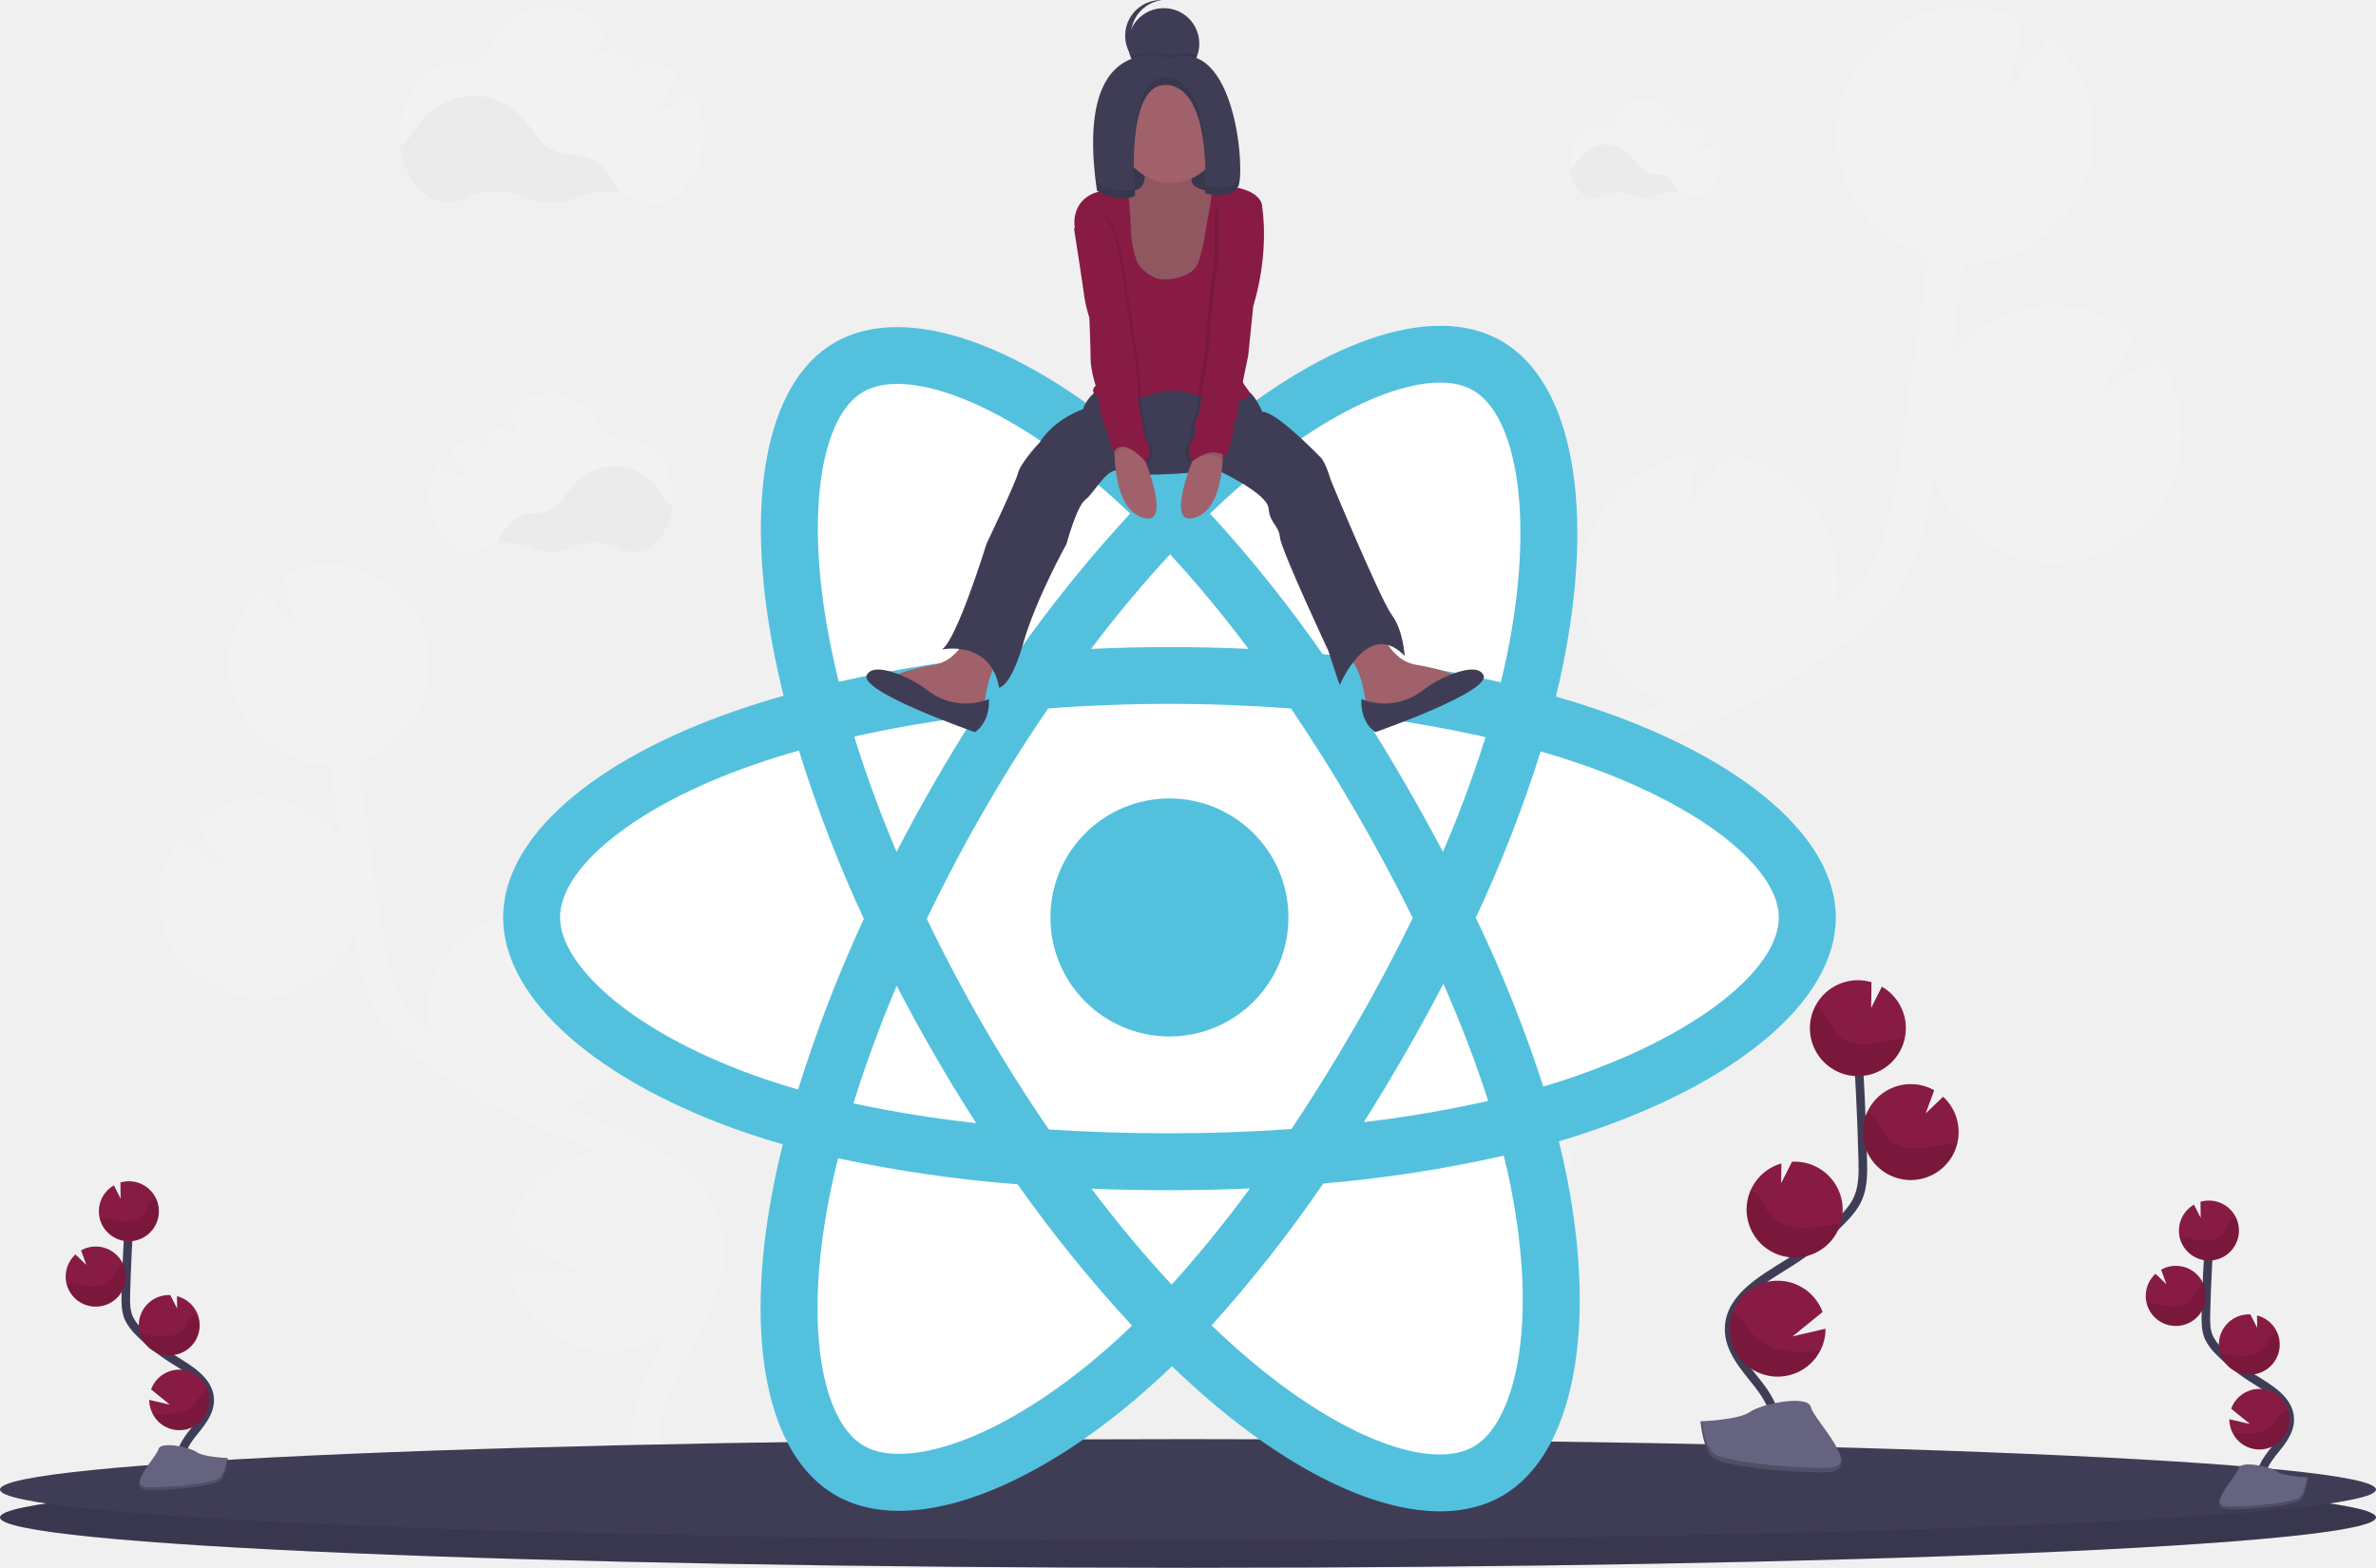
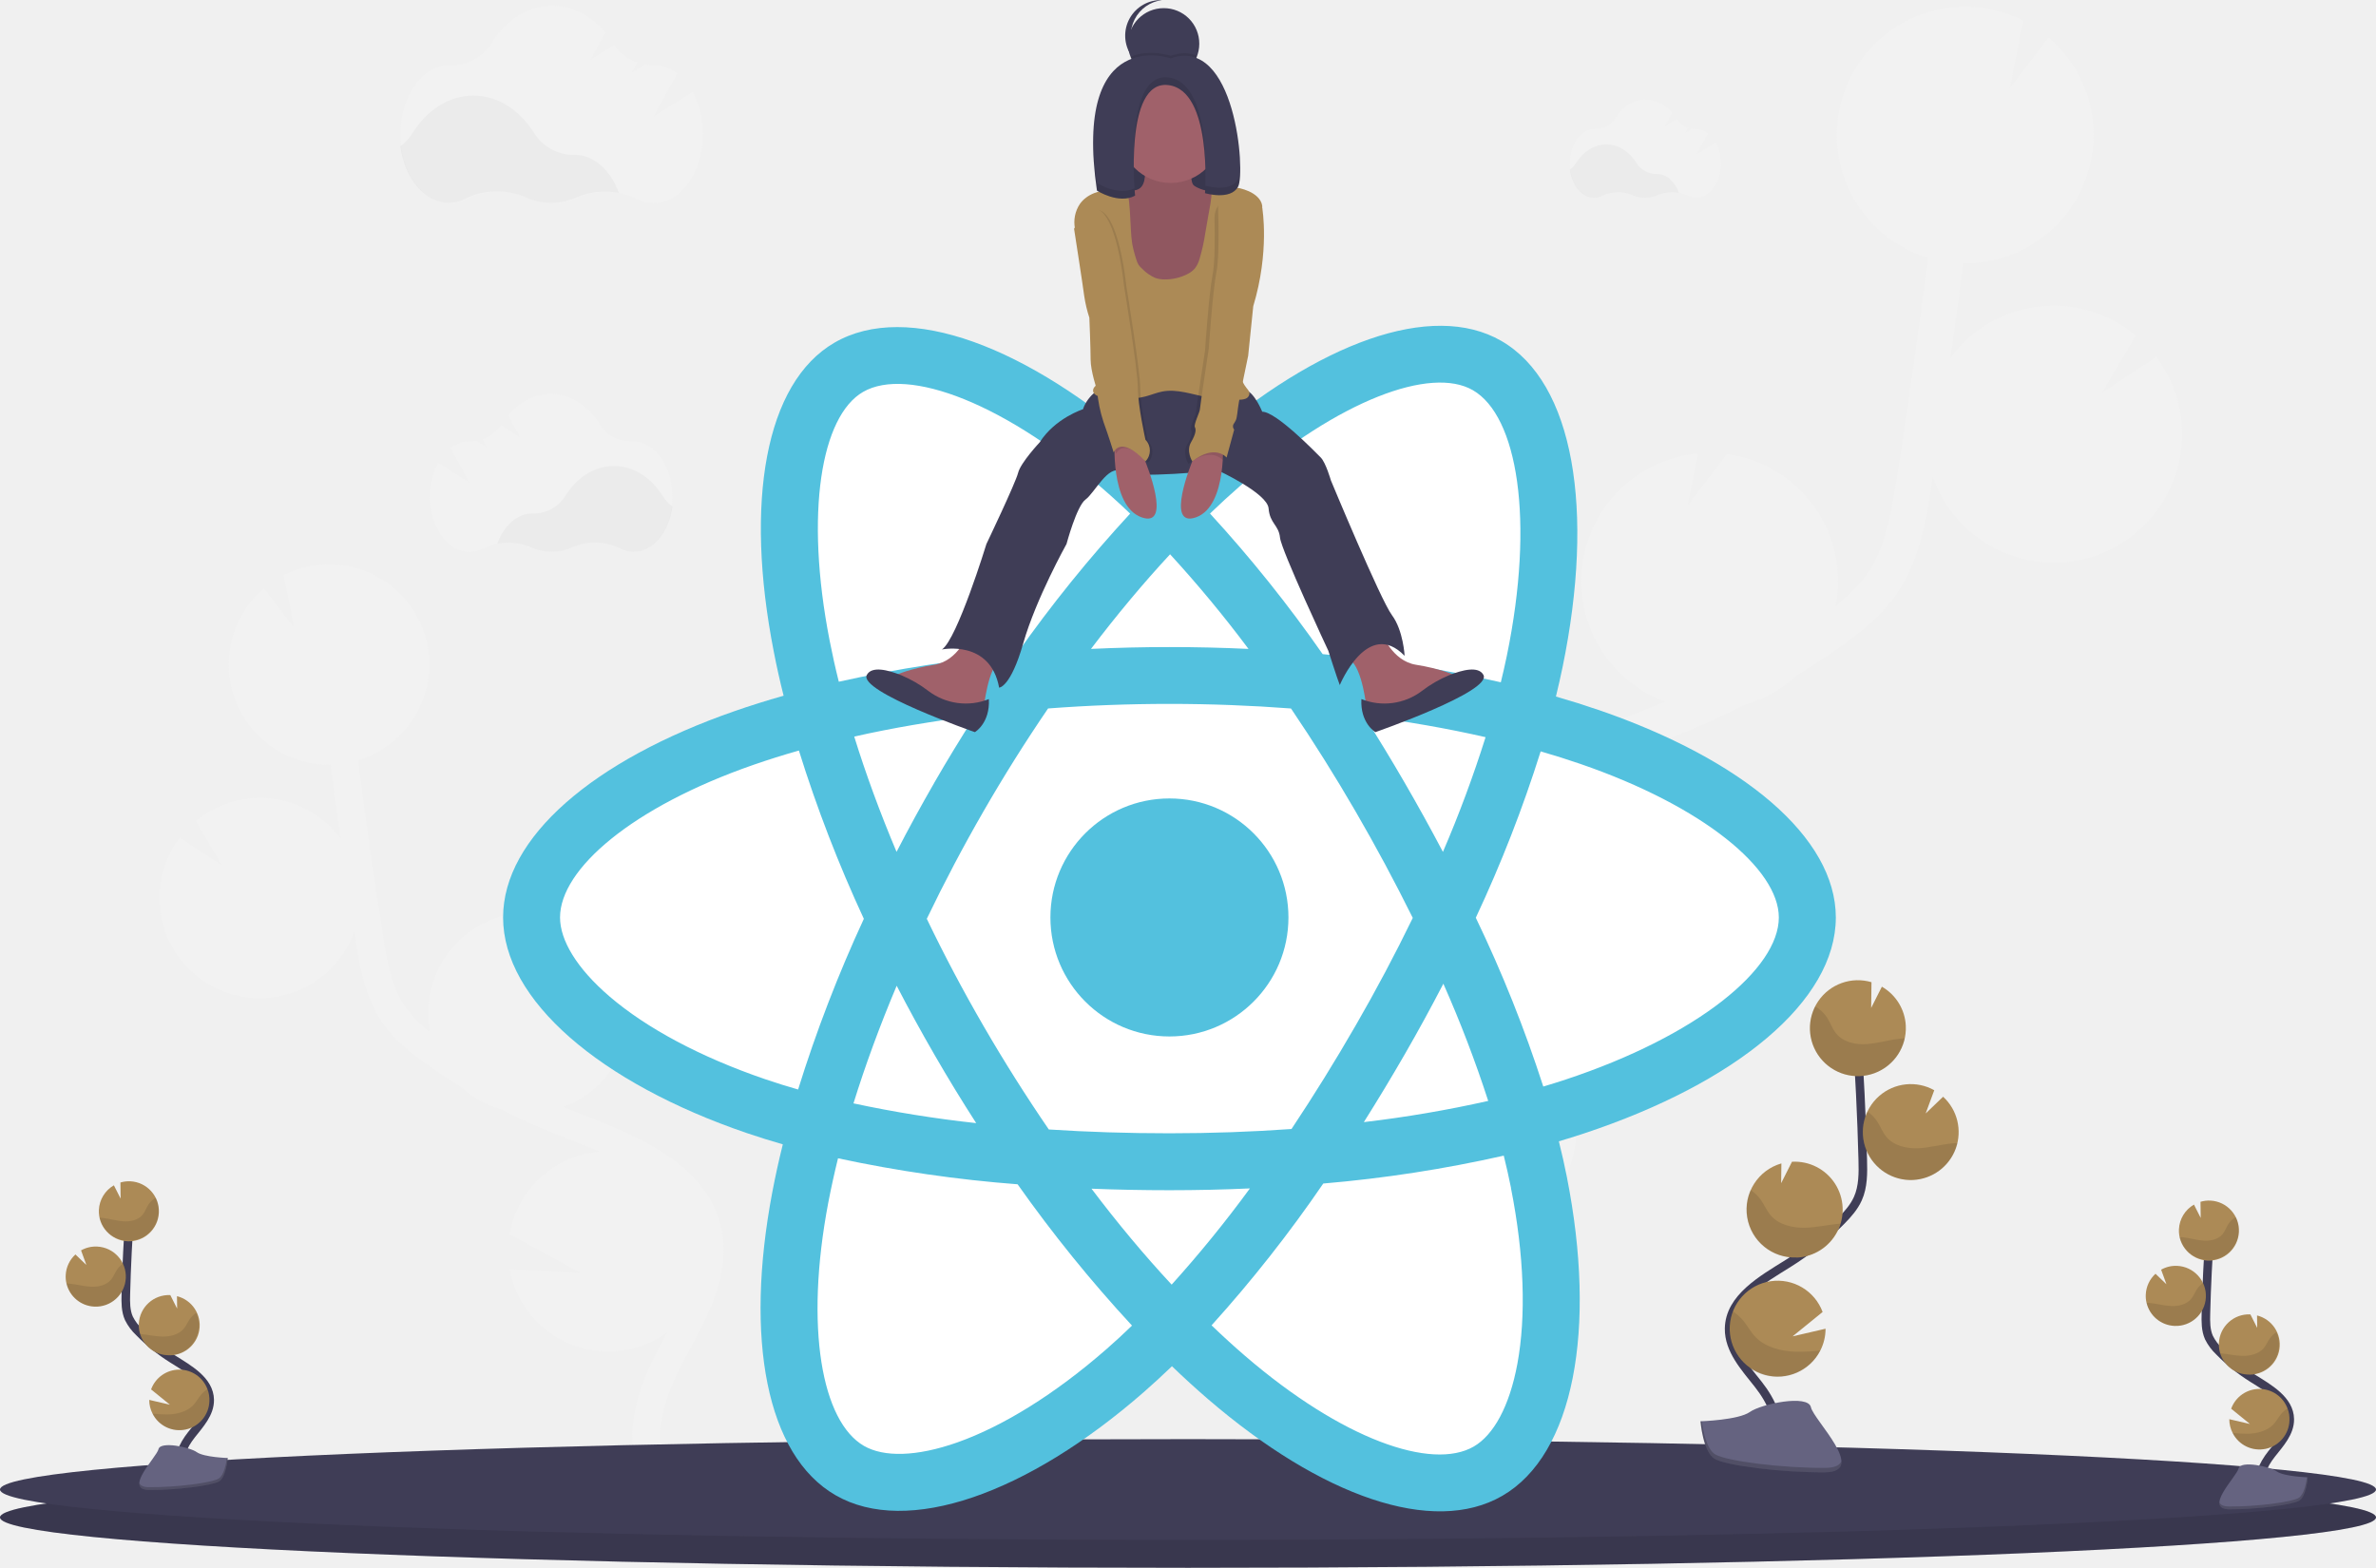
<svg xmlns="http://www.w3.org/2000/svg" id="a75d69e6-d07c-4db3-9c83-72b2470e5561" data-name="Layer 1" width="1108" height="731.18" viewBox="0 0 1108 731.18">
  <path d="M813.68,415.2l6.89-2.7c.66-.26,1.31-.54,2-.81a59.85,59.85,0,0,1,15.28-115.77l-4.8,24.2,18.22-23.92.16,0a59.87,59.87,0,0,1,51.16,67.45c-.15,1.13-.39,2.23-.6,3.34,5.61-4.43,10.87-9.32,14.81-15,8-11.54,10.71-25.76,13.47-43.17,5.47-34.48,10.4-69.34,14.84-104.18a59.83,59.83,0,0,1-42-65.36c.25-1.82.6-3.59,1-5.34.1-.44.2-.88.31-1.31.43-1.69.91-3.35,1.47-5,.09-.27.21-.52.3-.78.5-1.37,1-2.72,1.65-4,.22-.5.44-1,.67-1.47.69-1.43,1.42-2.83,2.22-4.19.27-.45.56-.88.83-1.33.62-1,1.27-2,1.94-2.93.36-.5.71-1,1.08-1.49l.27-.39,0,0a59.81,59.81,0,0,1,74.64-17l-6.24,31.49,18-23.64a59.5,59.5,0,0,1,16.32,68.62h.07c-.17.4-.38.78-.55,1.18-.33.74-.67,1.47-1,2.2-.46.93-1,1.84-1.45,2.74-.38.68-.75,1.36-1.16,2-.59,1-1.23,1.9-1.87,2.83-.38.54-.73,1.1-1.12,1.63-1,1.39-2.12,2.72-3.26,4-.4.45-.83.86-1.25,1.3-.81.86-1.62,1.71-2.48,2.52-.53.5-1.09,1-1.64,1.46-.79.7-1.6,1.38-2.43,2-.59.47-1.19.92-1.79,1.36-.87.63-1.75,1.22-2.64,1.81-.6.39-1.2.78-1.81,1.15-1,.61-2.05,1.17-3.1,1.72-.53.27-1,.57-1.59.83-1.58.77-3.2,1.48-4.85,2.11-.31.12-.64.21-.95.32-1.38.5-2.77,1-4.18,1.35-.61.17-1.23.31-1.85.46-1.15.28-2.31.54-3.48.76q-1,.18-2.07.33c-1.15.17-2.31.3-3.48.4-.69.06-1.37.12-2.07.16-1.26.06-2.53.07-3.8.06a2.08,2.08,0,0,0-.25,0q-2.82,22-5.92,44A59.82,59.82,0,0,1,1042,240.88l-15.68,26.58,25.21-16.59a59.68,59.68,0,0,1,11.5,44.16,58.76,58.76,0,0,1-4.5,15.94,59.83,59.83,0,0,1-111.19-4c-.23,1.48-.45,3-.68,4.46-2.44,15.35-5.47,34.46-16.23,50-7.29,10.56-17.33,18.36-27.09,25.22q-9.52,6.7-19.48,12.77a59.85,59.85,0,0,1-24.53,13.74q-16,8.19-32.69,14.81l-6.95,2.72c-6.25,2.44-12.65,4.94-19,7.6,1,.09,2,.17,3,.3a59.9,59.9,0,0,1,50.86,49.05l-42.31,23.11,42.18-1.89A59.16,59.16,0,0,1,843,534.54a59.87,59.87,0,0,1-82.7,11.74l2.1,3.91c1.4,2.58,2.78,5.15,4.12,7.7,18.33,34.74,19.66,64.74,3.75,84.49l-13-10.45c15.49-19.22,3.2-49.77-5.5-66.27-1.32-2.5-2.68-5-4-7.56C736,536.27,722.65,511.53,728,485.2,736,445.5,779.05,428.7,813.68,415.2Z" transform="translate(-46 -84.41)" fill="#f2f2f2" />
  <path d="M315.6,603.42l-5.38-2.11c-.52-.2-1-.43-1.54-.63a46.75,46.75,0,0,0-11.94-90.42l3.75,18.9-14.22-18.68h-.13a46.76,46.76,0,0,0-40,52.68c.12.89.31,1.74.47,2.61a55.84,55.84,0,0,1-11.56-11.73c-6.23-9-8.37-20.12-10.53-33.71C220.29,493.4,216.45,466.18,213,439a46.72,46.72,0,0,0,32.77-51.05c-.2-1.42-.47-2.8-.79-4.17l-.24-1c-.34-1.32-.71-2.62-1.15-3.88-.07-.21-.16-.41-.24-.61-.39-1.07-.82-2.12-1.28-3.15-.18-.38-.35-.77-.53-1.15-.54-1.11-1.11-2.2-1.73-3.26-.21-.36-.44-.7-.65-1-.49-.78-1-1.55-1.52-2.29-.28-.39-.55-.79-.84-1.17l-.21-.3h0a46.76,46.76,0,0,0-58.29-13.32l4.88,24.6-14.07-18.46a46.48,46.48,0,0,0-12.75,53.59h-.05c.13.31.29.61.43.92.26.58.52,1.15.8,1.72q.54,1.08,1.14,2.13c.29.54.58,1.07.9,1.59.46.75,1,1.48,1.46,2.21.3.42.57.86.88,1.27.8,1.08,1.65,2.12,2.54,3.13.31.35.65.67,1,1,.63.67,1.27,1.33,1.94,2,.41.4.85.77,1.28,1.14q.93.83,1.89,1.59c.46.36.93.71,1.4,1.06.68.49,1.37,1,2.06,1.41.47.31.94.61,1.42.9.79.48,1.6.91,2.42,1.34.42.22.82.45,1.24.66,1.24.6,2.5,1.15,3.79,1.64.24.1.5.16.74.25,1.07.39,2.16.75,3.27,1.06.47.13,1,.24,1.44.35.9.22,1.8.43,2.72.6l1.61.26c.9.13,1.81.23,2.72.31.54.05,1.07.09,1.62.12,1,.05,2,.06,3,.05h.19q2.2,17.22,4.62,34.41a46.71,46.71,0,0,0-67.48-8.14L149.49,488l-19.68-12.95a46.57,46.57,0,0,0-9,34.49A45.8,45.8,0,0,0,124.34,522a46.73,46.73,0,0,0,86.84-3.12c.18,1.15.35,2.32.53,3.48,1.9,12,4.27,26.92,12.67,39.08,5.7,8.24,13.54,14.33,21.16,19.69q7.44,5.24,15.21,10a46.88,46.88,0,0,0,19.16,10.74c8.32,4.26,16.84,8.14,25.54,11.56l5.42,2.13c4.88,1.9,9.88,3.85,14.81,5.93-.78.07-1.57.13-2.36.24A46.77,46.77,0,0,0,283.6,660l33,18-32.94-1.47a46.78,46.78,0,0,0,73.57,29.2c-.55,1-1.09,2-1.64,3.05-1.09,2-2.17,4-3.22,6-14.31,27.13-15.35,50.57-2.92,66l10.13-8.16c-12.1-15-2.5-38.87,4.3-51.76,1-1.95,2.09-3.92,3.16-5.9,9.19-17,19.61-36.37,15.46-56.94C376.29,627.08,342.64,614,315.6,603.42Z" transform="translate(-46 -84.41)" fill="#f2f2f2" />
  <ellipse cx="554" cy="707.68" rx="554" ry="23.5" fill="#3f3d56" />
  <ellipse cx="554" cy="707.68" rx="554" ry="23.5" opacity="0.1" />
  <ellipse cx="554" cy="694.68" rx="554" ry="23.5" fill="#3f3d56" />
  <path d="M131,770.73c-3-5.51.4-12.26,4.28-17.18s8.61-10,8.51-16.29c-.14-9-9.7-14.31-17.33-19.08a84.78,84.78,0,0,1-15.56-12.51,23,23,0,0,1-4.78-6.4c-1.58-3.52-1.53-7.52-1.43-11.38q.5-19.26,1.9-38.48" transform="translate(-46 -84.41)" fill="none" stroke="#3f3d56" stroke-miterlimit="10" stroke-width="4" />
-   <path d="M92.11,648.7a14,14,0,0,1,7-11.49l3.14,6.21-.09-7.52a13.86,13.86,0,0,1,4.62-.56A14,14,0,1,1,92.11,648.7Z" transform="translate(-46 -84.41)" fill="#871b43" />
-   <path d="M117.14,743.7a14,14,0,0,0,26.5-5.76,13.82,13.82,0,0,0-.91-5.69,14,14,0,0,0-26.27.15l8.77,7.13-9.64-2.24A13.89,13.89,0,0,0,117.14,743.7Z" transform="translate(-46 -84.41)" fill="#871b43" />
-   <path d="M124.07,716.45a14,14,0,0,0,4.46-27.54l.07,5.79-3.18-6.29h0a14,14,0,0,0-1.31,28.05Z" transform="translate(-46 -84.41)" fill="#871b43" />
-   <path d="M90,693.78a14,14,0,0,0,1.32-28,13.88,13.88,0,0,0-7.52,1.78l2.48,6.8-5.11-4.9a14,14,0,0,0-4.53,9.69A13.33,13.33,0,0,0,77,683,14,14,0,0,0,90,693.78Z" transform="translate(-46 -84.41)" fill="#871b43" />
+   <path d="M92.11,648.7a14,14,0,0,1,7-11.49l3.14,6.21-.09-7.52a13.86,13.86,0,0,1,4.62-.56A14,14,0,1,1,92.11,648.7Z" transform="translate(-46 -84.41)" fill="#ac8a56" />
+   <path d="M117.14,743.7a14,14,0,0,0,26.5-5.76,13.82,13.82,0,0,0-.91-5.69,14,14,0,0,0-26.27.15l8.77,7.13-9.64-2.24A13.89,13.89,0,0,0,117.14,743.7Z" transform="translate(-46 -84.41)" fill="#ac8a56" />
+   <path d="M124.07,716.45a14,14,0,0,0,4.46-27.54l.07,5.79-3.18-6.29h0a14,14,0,0,0-1.31,28.05Z" transform="translate(-46 -84.41)" fill="#ac8a56" />
+   <path d="M90,693.78a14,14,0,0,0,1.32-28,13.88,13.88,0,0,0-7.52,1.78l2.48,6.8-5.11-4.9a14,14,0,0,0-4.53,9.69A13.33,13.33,0,0,0,77,683,14,14,0,0,0,90,693.78Z" transform="translate(-46 -84.41)" fill="#ac8a56" />
  <path d="M94,652.44c3.24.36,6.39,1.37,9.64,1.57s6.82-.58,8.88-3.1c1.11-1.37,1.66-3.09,2.59-4.57a10.08,10.08,0,0,1,3.54-3.33,14,14,0,1,1-26.24,9.32C92.94,652.35,93.47,652.39,94,652.44Z" transform="translate(-46 -84.41)" opacity="0.1" />
  <path d="M90,693.78a14,14,0,0,0,13.35-20,10.4,10.4,0,0,0-2.82,2.83c-1,1.51-1.61,3.25-2.78,4.64-2.19,2.57-5.92,3.41-9.31,3.25s-6.66-1.11-10-1.42c-.47,0-.94-.08-1.41-.09A14,14,0,0,0,90,693.78Z" transform="translate(-46 -84.41)" opacity="0.1" />
  <path d="M124.07,716.45a14,14,0,0,0,13.47-19.76,11.36,11.36,0,0,0-3,2.85c-1.09,1.54-1.77,3.31-3,4.73-2.36,2.64-6.34,3.57-9.93,3.48s-6.82-.93-10.28-1.19A14,14,0,0,0,124.07,716.45Z" transform="translate(-46 -84.41)" opacity="0.1" />
  <path d="M117.14,743.7a14,14,0,0,0,26.5-5.76,13.82,13.82,0,0,0-.91-5.69,14,14,0,0,0-3.08,2.74c-1.34,1.63-2.21,3.47-3.76,5-2.87,2.82-7.5,4-11.62,4.09A62.35,62.35,0,0,1,117.14,743.7Z" transform="translate(-46 -84.41)" opacity="0.1" />
  <path d="M152.19,764.39s-11.08-.34-14.41-2.72-17-5.22-17.87-1.4-16.65,19-4.14,19.06,29.06-2,32.39-4S152.19,764.39,152.19,764.39Z" transform="translate(-46 -84.41)" fill="#656380" />
  <path d="M115.54,778c12.51.1,29.06-2,32.4-4,2.53-1.54,3.54-7.09,3.88-9.65l.37,0s-.7,8.93-4,11-19.89,4.08-32.39,4c-3.61,0-4.86-1.31-4.79-3.22C111.48,777.26,112.86,778,115.54,778Z" transform="translate(-46 -84.41)" opacity="0.2" />
  <path d="M1101,779.73c-3-5.51.4-12.26,4.28-17.18s8.61-10,8.51-16.29c-.14-9-9.7-14.31-17.33-19.08a84.78,84.78,0,0,1-15.56-12.51,23,23,0,0,1-4.78-6.4c-1.58-3.52-1.53-7.52-1.43-11.38q.49-19.26,1.9-38.48" transform="translate(-46 -84.41)" fill="none" stroke="#3f3d56" stroke-miterlimit="10" stroke-width="4" />
-   <path d="M1062.11,657.7a14,14,0,0,1,7-11.49l3.14,6.21-.09-7.52a13.86,13.86,0,0,1,4.62-.56,14,14,0,1,1-14.68,13.36Z" transform="translate(-46 -84.41)" fill="#871b43" />
-   <path d="M1087.14,752.7a14,14,0,0,0,26.5-5.76,13.82,13.82,0,0,0-.91-5.69,14,14,0,0,0-26.27.15l8.77,7.13-9.64-2.24A13.89,13.89,0,0,0,1087.14,752.7Z" transform="translate(-46 -84.41)" fill="#871b43" />
-   <path d="M1094.07,725.45a14,14,0,0,0,4.46-27.54l.07,5.79-3.18-6.29h0a14,14,0,0,0-1.31,28.05Z" transform="translate(-46 -84.41)" fill="#871b43" />
-   <path d="M1060,702.78a14,14,0,0,0,1.32-28,13.88,13.88,0,0,0-7.52,1.78l2.48,6.8-5.11-4.9a14,14,0,0,0-4.53,9.69A13.33,13.33,0,0,0,1047,692,14,14,0,0,0,1060,702.78Z" transform="translate(-46 -84.41)" fill="#871b43" />
+   <path d="M1062.11,657.7a14,14,0,0,1,7-11.49l3.14,6.21-.09-7.52a13.86,13.86,0,0,1,4.62-.56,14,14,0,1,1-14.68,13.36Z" transform="translate(-46 -84.41)" fill="#ac8a56" />
+   <path d="M1087.14,752.7a14,14,0,0,0,26.5-5.76,13.82,13.82,0,0,0-.91-5.69,14,14,0,0,0-26.27.15l8.77,7.13-9.64-2.24A13.89,13.89,0,0,0,1087.14,752.7Z" transform="translate(-46 -84.41)" fill="#ac8a56" />
+   <path d="M1094.07,725.45a14,14,0,0,0,4.46-27.54l.07,5.79-3.18-6.29h0a14,14,0,0,0-1.31,28.05Z" transform="translate(-46 -84.41)" fill="#ac8a56" />
+   <path d="M1060,702.78a14,14,0,0,0,1.32-28,13.88,13.88,0,0,0-7.52,1.78l2.48,6.8-5.11-4.9a14,14,0,0,0-4.53,9.69A13.33,13.33,0,0,0,1047,692,14,14,0,0,0,1060,702.78Z" transform="translate(-46 -84.41)" fill="#ac8a56" />
  <path d="M1064,661.44c3.24.36,6.39,1.37,9.64,1.57s6.82-.58,8.88-3.1c1.11-1.37,1.66-3.09,2.59-4.57a10.08,10.08,0,0,1,3.54-3.33,14,14,0,1,1-26.24,9.32C1062.94,661.35,1063.47,661.39,1064,661.44Z" transform="translate(-46 -84.41)" opacity="0.1" />
  <path d="M1060,702.78a14,14,0,0,0,13.35-20,10.4,10.4,0,0,0-2.82,2.83c-1,1.51-1.61,3.25-2.78,4.64-2.19,2.57-5.92,3.41-9.31,3.25s-6.66-1.11-10-1.42c-.47,0-.94-.08-1.41-.09A14,14,0,0,0,1060,702.78Z" transform="translate(-46 -84.41)" opacity="0.1" />
  <path d="M1094.07,725.45a14,14,0,0,0,13.47-19.76,11.36,11.36,0,0,0-3,2.85c-1.09,1.54-1.77,3.31-3,4.73-2.36,2.64-6.34,3.57-9.93,3.48s-6.82-.93-10.28-1.19A14,14,0,0,0,1094.07,725.45Z" transform="translate(-46 -84.41)" opacity="0.1" />
  <path d="M1087.14,752.7a14,14,0,0,0,26.5-5.76,13.82,13.82,0,0,0-.91-5.69,14,14,0,0,0-3.08,2.74c-1.34,1.63-2.21,3.47-3.76,5-2.87,2.82-7.5,4-11.62,4.09A62.35,62.35,0,0,1,1087.14,752.7Z" transform="translate(-46 -84.41)" opacity="0.1" />
  <path d="M1122.19,773.39s-11.08-.34-14.41-2.72-17-5.22-17.87-1.4-16.65,19-4.14,19.06,29.06-2,32.39-4S1122.19,773.39,1122.19,773.39Z" transform="translate(-46 -84.41)" fill="#656380" />
  <path d="M1085.54,787c12.51.1,29.06-2,32.4-4,2.53-1.54,3.54-7.09,3.88-9.65l.37,0s-.7,8.93-4,11-19.89,4.08-32.39,4c-3.61,0-4.86-1.31-4.79-3.22C1081.48,786.26,1082.86,787,1085.54,787Z" transform="translate(-46 -84.41)" opacity="0.2" />
  <path d="M791.57,415.56q-9.92-3.4-20-6.3,1.66-6.79,3.09-13.65c15.14-73.51,5.24-132.73-28.57-152.22-32.42-18.7-85.44.8-139,47.39q-7.92,6.92-15.47,14.2-5.07-4.85-10.3-9.51C525.21,245.64,469,224.65,435.18,244.2c-32.39,18.75-42,74.42-28.35,144.09q2,10.35,4.59,20.58c-7.95,2.26-15.64,4.67-23,7.24C322.63,439,280.61,475,280.61,512.29c0,38.51,45.11,77.14,113.64,100.56q8.34,2.83,16.8,5.26-2.74,11-4.88,22.18c-13,68.46-2.84,122.82,29.46,141.45C469,801,525,781.2,579.52,733.54c4.31-3.77,8.63-7.77,13-11.95q8.18,7.89,16.79,15.32c52.82,45.45,105,63.81,137.26,45.12,33.33-19.29,44.16-77.69,30.1-148.73q-1.6-8.14-3.73-16.61,5.91-1.74,11.56-3.61c71.24-23.6,117.6-61.76,117.6-100.79,0-37.43-43.38-73.62-110.5-96.73Z" transform="translate(-46 -84.41)" fill="#53c1de" />
  <path d="M776.12,587.88c-3.4,1.13-6.88,2.21-10.44,3.27a621.6,621.6,0,0,0-31.47-78.73,623.06,623.06,0,0,0,30.25-77.58c6.35,1.84,12.53,3.78,18.47,5.83,57.51,19.79,92.59,49.06,92.59,71.62,0,24-37.89,55.21-99.4,75.59ZM750.6,638.46c6.22,31.41,7.1,59.81,3,82-3.7,19.95-11.14,33.25-20.34,38.58-19.59,11.33-61.47-3.4-106.64-42.27q-7.77-6.69-15.63-14.25a624.23,624.23,0,0,0,52.09-66.14,620.2,620.2,0,0,0,84.17-13q1.9,7.68,3.37,15ZM492.48,757.1c-19.14,6.76-34.38,6.95-43.59,1.64-19.6-11.31-27.75-55-16.63-113.5q2-10.37,4.53-20.63a625.79,625.79,0,0,0,83.75,12.13,645.09,645.09,0,0,0,53.35,65.9q-5.79,5.61-11.84,10.91c-24.11,21.08-48.28,36-69.57,43.55ZM402.84,587.73c-30.31-10.36-55.33-23.82-72.49-38.5-15.41-13.2-23.19-26.31-23.19-36.94,0-22.63,33.74-51.5,90-71.11q10.6-3.69,21.39-6.73a637.08,637.08,0,0,0,30.29,78.48,646.29,646.29,0,0,0-30.66,79.6Q410.44,590.32,402.84,587.73Zm30.05-204.54c-11.68-59.69-3.93-104.72,15.59-116,20.79-12,66.76,5.12,115.22,48.15,3.1,2.75,6.21,5.63,9.32,8.6a635.89,635.89,0,0,0-52.93,65.52,648.42,648.42,0,0,0-82.93,12.89q-2.39-9.52-4.27-19.15ZM701,449.38q-9.11-15.74-18.89-31.08c19.83,2.51,38.82,5.83,56.66,9.91a565.54,565.54,0,0,1-19.89,53.51q-8.61-16.35-17.88-32.34ZM591.64,342.91a569.3,569.3,0,0,1,36.57,44.14q-36.71-1.73-73.45,0c12.07-15.92,24.44-30.72,36.88-44.13Zm-110,106.65q-9.15,15.87-17.55,32.14c-7.73-18.33-14.34-36.36-19.74-53.77,17.73-4,36.64-7.21,56.34-9.68Q490.77,433.69,481.62,449.56Zm19.61,158.65A564.64,564.64,0,0,1,444,599c5.49-17.71,12.25-36.13,20.15-54.86q8.43,16.29,17.61,32.16Q491.1,592.49,501.23,608.21Zm91.14,75.33C579.79,670,567.24,655,555,638.79q17.85.71,36.36.71,19,0,37.51-.84A563.94,563.94,0,0,1,592.37,683.54ZM719.08,543.19A562.82,562.82,0,0,1,740,597.85a561.35,561.35,0,0,1-58,9.89q9.85-15.63,19.08-31.63,9.38-16.26,18-32.92Zm-41,19.66q-14.12,24.52-29.81,48.1c-18.44,1.32-37.49,2-56.91,2s-38.15-.6-56.27-1.78Q519,587.67,504.7,563t-26.51-50.08q12.27-25.53,26.43-50.1h0q14.14-24.56,30.13-48c18.49-1.4,37.43-2.13,56.59-2.13s38.22.74,56.69,2.14q15.81,23.37,30,47.81t26.79,49.87q-12.45,25.62-26.71,50.3Zm54.77-296.46c20.81,12,28.9,60.4,15.83,123.87q-1.29,6.19-2.8,12.35a635.74,635.74,0,0,0-83.09-13.13,625.16,625.16,0,0,0-52.53-65.56q7-6.74,14.29-13.11c45.88-39.93,88.76-55.69,108.3-44.42Z" transform="translate(-46 -84.41)" fill="#fff" />
  <path d="M591.34,456.79a55.5,55.5,0,1,1-55.5,55.5,55.49,55.49,0,0,1,55.5-55.5" transform="translate(-46 -84.41)" fill="#53c1de" />
  <path d="M605.26,104.81a16.6,16.6,0,1,1-16.6-16.6A16.52,16.52,0,0,1,605.26,104.81Z" transform="translate(-46 -84.41)" fill="#3f3d56" />
  <path d="M575.4,109a16.62,16.62,0,0,1,12.49-24.54,16.6,16.6,0,1,0,1.41,33.07A16.6,16.6,0,0,1,575.4,109Z" transform="translate(-46 -84.41)" fill="#3f3d56" />
  <rect x="521.91" y="43.52" width="44.47" height="69.37" fill="#3f3d56" />
  <rect x="521.91" y="43.52" width="44.47" height="69.37" opacity="0.1" />
  <path d="M497.66,379.61s-4.75,13.05-16,14.83-17.79,4.74-17.79,4.74l26.68,17.19,14.23-1.78s1.78-18.38,7.71-22.53S497.66,379.61,497.66,379.61Z" transform="translate(-46 -84.41)" fill="#a0616a" />
  <path d="M690.34,379.61s4.75,13.05,16,14.83,17.79,4.74,17.79,4.74l-26.68,17.19-14.23-1.78s-1.78-18.38-7.71-22.53S690.34,379.61,690.34,379.61Z" transform="translate(-46 -84.41)" fill="#a0616a" />
  <path d="M560.5,264.59s-7.11,3.56-9.48,10.68c0,0-13,4.15-20.16,15.41,0,0-8.9,9.49-10.08,14.23S506,338.11,506,338.11s-13.64,44.47-20.75,49.21c0,0,22.53-4.74,26.68,17.79,0,0,5.33,0,11.26-20.75s20.16-46.25,20.16-46.25,4.74-17.78,8.89-20.75,10.67-16.6,16.6-13,45.06-.6,45.06-.6S637,314.4,637.58,321.51s4.74,7.71,5.33,13.64,22.53,52.76,22.53,52.76,4.15,13,5.34,16c0,0,13-31.42,30.24-13.63,0,0-.6-11.86-5.93-19s-28.46-62.84-28.46-62.84-2.37-8.3-4.74-10.67-20.76-21.35-27.28-21.35c0,0-3.55-8.89-7.7-10.08Z" transform="translate(-46 -84.41)" fill="#3f3d56" />
  <path d="M507.14,410.44a28.89,28.89,0,0,1-28.22-3.79,56.37,56.37,0,0,0-12.59-7.3c-6.29-2.54-13.81-4.42-16.1-.17-4.15,7.71,50.39,26.68,50.39,26.68S507.74,421.71,507.14,410.44Z" transform="translate(-46 -84.41)" fill="#3f3d56" />
  <path d="M680.86,410.44a28.89,28.89,0,0,0,28.22-3.79,56.37,56.37,0,0,1,12.59-7.3c6.29-2.54,13.81-4.42,16.1-.17,4.15,7.71-50.39,26.68-50.39,26.68S680.26,421.71,680.86,410.44Z" transform="translate(-46 -84.41)" fill="#3f3d56" />
  <path d="M579.88,167.08c-.22,2.06-.9,4.29-2.66,5.38-1.44.9-3.26.83-4.92,1.17a11.46,11.46,0,0,0-7.82,6.77,17.51,17.51,0,0,0-.75,10.55,39.22,39.22,0,0,0,1.52,5.06c1.74,4.92,3.84,9.8,7.09,13.89a59,59,0,0,0,9.3,8.77c2.11,1.72,4.29,3.47,6.89,4.28a21.75,21.75,0,0,0,5.4.72c2.25.1,4.65.17,6.6-.95,3-1.73,3.89-5.55,5.52-8.62,1.38-2.6,3.44-4.81,4.73-7.46a29.49,29.49,0,0,0,2-6.52l2.77-12.3c1-4.47,1.92-9.51-.59-13.34a2.28,2.28,0,0,0-.74-.77,2.79,2.79,0,0,0-1.52-.15,16.44,16.44,0,0,1-9.15-2.09,3.93,3.93,0,0,1-1.15-.9,4.72,4.72,0,0,1-.7-2.12,22.2,22.2,0,0,0-1.28-4.45,3,3,0,0,0-.87-1.34,3.15,3.15,0,0,0-1.41-.47,114.47,114.47,0,0,0-12.93-1.35c-1.42-.07-3.56-.64-4.54.62S580,165.58,579.88,167.08Z" transform="translate(-46 -84.41)" fill="#a0616a" />
  <path d="M579.88,167.08c-.22,2.06-.9,4.29-2.66,5.38-1.44.9-3.26.83-4.92,1.17a11.46,11.46,0,0,0-7.82,6.77,17.51,17.51,0,0,0-.75,10.55,39.22,39.22,0,0,0,1.52,5.06c1.74,4.92,3.84,9.8,7.09,13.89a59,59,0,0,0,9.3,8.77c2.11,1.72,4.29,3.47,6.89,4.28a21.75,21.75,0,0,0,5.4.72c2.25.1,4.65.17,6.6-.95,3-1.73,3.89-5.55,5.52-8.62,1.38-2.6,3.44-4.81,4.73-7.46a29.49,29.49,0,0,0,2-6.52l2.77-12.3c1-4.47,1.92-9.51-.59-13.34a2.28,2.28,0,0,0-.74-.77,2.79,2.79,0,0,0-1.52-.15,16.44,16.44,0,0,1-9.15-2.09,3.93,3.93,0,0,1-1.15-.9,4.72,4.72,0,0,1-.7-2.12,22.2,22.2,0,0,0-1.28-4.45,3,3,0,0,0-.87-1.34,3.15,3.15,0,0,0-1.41-.47,114.47,114.47,0,0,0-12.93-1.35c-1.42-.07-3.56-.64-4.54.62S580,165.58,579.88,167.08Z" transform="translate(-46 -84.41)" opacity="0.1" />
-   <path d="M571.85,174.15a26.93,26.93,0,0,0-7.13-1.12c-5.72-.14-11.84,1.83-15.14,6.5A15.34,15.34,0,0,0,547.29,191a23.57,23.57,0,0,0,5.2,10.66,32,32,0,0,1,4,5.24c1.58,3,1.63,6.59,2.06,10,1,8.12,4.46,15.75,5.83,23.82s.19,17.42-6.18,22.55c-1.07.86-2.37,1.77-2.46,3.14-.14,2.19,2.71,3.12,4.9,3.33,6.55.62,13.27,1.23,19.63-.46,2.63-.7,5.17-1.79,7.85-2.29,6.8-1.27,13.64,1.34,20.45,2.59a90.61,90.61,0,0,0,14.91,1.21,7.94,7.94,0,0,0,3.43-.45,2.75,2.75,0,0,0,1.74-2.74,4.76,4.76,0,0,0-1.18-2c-3.44-4.25-4.49-9.9-5.43-15.29l-3.15-18.11c-1.69-9.68-3.26-20.2,1.32-28.89,3.29-6.25,9.36-10.65,12.83-16.8a9.84,9.84,0,0,0,1.55-6.28c-.52-3.09-3.31-5.3-6.17-6.59A23.21,23.21,0,0,0,611,173c.1,4.33-1,8.71-1.71,13l-1.21,7a88.83,88.83,0,0,1-2.71,12.2,12.85,12.85,0,0,1-2.17,4.42,11.43,11.43,0,0,1-3.83,2.79,22.83,22.83,0,0,1-10.14,2.32,13.54,13.54,0,0,1-4.48-.69,19,19,0,0,1-6.17-4.34,10.11,10.11,0,0,1-1.63-1.77,9.93,9.93,0,0,1-1.11-2.67,55.42,55.42,0,0,1-1.91-7.48c-.3-1.94-.4-3.91-.54-5.87C573,186.12,573,179.72,571.85,174.15Z" transform="translate(-46 -84.41)" fill="#871b43" />
+   <path d="M571.85,174.15a26.93,26.93,0,0,0-7.13-1.12c-5.72-.14-11.84,1.83-15.14,6.5A15.34,15.34,0,0,0,547.29,191a23.57,23.57,0,0,0,5.2,10.66,32,32,0,0,1,4,5.24c1.58,3,1.63,6.59,2.06,10,1,8.12,4.46,15.75,5.83,23.82s.19,17.42-6.18,22.55c-1.07.86-2.37,1.77-2.46,3.14-.14,2.19,2.71,3.12,4.9,3.33,6.55.62,13.27,1.23,19.63-.46,2.63-.7,5.17-1.79,7.85-2.29,6.8-1.27,13.64,1.34,20.45,2.59a90.61,90.61,0,0,0,14.91,1.21,7.94,7.94,0,0,0,3.43-.45,2.75,2.75,0,0,0,1.74-2.74,4.76,4.76,0,0,0-1.18-2c-3.44-4.25-4.49-9.9-5.43-15.29l-3.15-18.11c-1.69-9.68-3.26-20.2,1.32-28.89,3.29-6.25,9.36-10.65,12.83-16.8a9.84,9.84,0,0,0,1.55-6.28c-.52-3.09-3.31-5.3-6.17-6.59A23.21,23.21,0,0,0,611,173c.1,4.33-1,8.71-1.71,13l-1.21,7a88.83,88.83,0,0,1-2.71,12.2,12.85,12.85,0,0,1-2.17,4.42,11.43,11.43,0,0,1-3.83,2.79,22.83,22.83,0,0,1-10.14,2.32,13.54,13.54,0,0,1-4.48-.69,19,19,0,0,1-6.17-4.34,10.11,10.11,0,0,1-1.63-1.77,9.93,9.93,0,0,1-1.11-2.67,55.42,55.42,0,0,1-1.91-7.48c-.3-1.94-.4-3.91-.54-5.87C573,186.12,573,179.72,571.85,174.15Z" transform="translate(-46 -84.41)" fill="#ac8a56" />
  <path d="M565.84,288.9s-2.37,31.43,12.45,36.76,1.78-26.09,1.78-26.09l-4.75-9.48Z" transform="translate(-46 -84.41)" fill="#a0616a" />
  <path d="M616.23,288.9s2.37,31.43-12.45,36.76S602,299.57,602,299.57l4.75-9.48Z" transform="translate(-46 -84.41)" fill="#a0616a" />
  <path d="M552.79,184l-4.74,7.71s4.15,26.68,4.74,31.42a62.2,62.2,0,0,0,2.38,10.08s.59,14.23.59,19.57,3,14.23,3,14.23a64.82,64.82,0,0,0,3,14.82c2.37,6.52,4.74,14.23,4.74,14.23s3-8.3,14.82,4.15a7.18,7.18,0,0,0,0-10.08s-3.55-16-3.55-24.31-6.53-48-6.53-48S567,172.7,552.79,184Z" transform="translate(-46 -84.41)" opacity="0.1" />
-   <path d="M551.61,183.37l-4.74,7.71s4.15,26.68,4.74,31.42A61.84,61.84,0,0,0,554,232.58s.59,14.23.59,19.56,3,14.23,3,14.23a64.53,64.53,0,0,0,3,14.82c2.37,6.53,4.75,14.23,4.75,14.23s3-8.3,14.82,4.15a7.18,7.18,0,0,0,0-10.07s-3.56-16-3.56-24.31-6.52-48-6.52-48S565.84,172.1,551.61,183.37Z" transform="translate(-46 -84.41)" fill="#871b43" />
+   <path d="M551.61,183.37l-4.74,7.71s4.15,26.68,4.74,31.42A61.84,61.84,0,0,0,554,232.58s.59,14.23.59,19.56,3,14.23,3,14.23a64.53,64.53,0,0,0,3,14.82c2.37,6.53,4.75,14.23,4.75,14.23s3-8.3,14.82,4.15a7.18,7.18,0,0,0,0-10.07s-3.56-16-3.56-24.31-6.52-48-6.52-48S565.84,172.1,551.61,183.37Z" transform="translate(-46 -84.41)" fill="#ac8a56" />
  <path d="M629.87,179.22l3,3.53s3.49,20.18-4.22,45.68l-2.37,23.12s-4.15,19.57-4.74,24.31-.59,5.33-1.78,7.11a2.29,2.29,0,0,0,0,3l-3.56,13s-5.33-6.52-16,1.78c0,0-3-4.74-.6-8.89s2.37-5.93,1.78-7.12,2.37-7.11,2.37-8.3S607.93,248,607.93,248s1.78-26.68,3.56-35.57c1.09-5.47,1.07-17.66.88-26.24-.19-8.94,10.63-13.78,17-7.5C629.52,178.85,629.7,179,629.87,179.22Z" transform="translate(-46 -84.41)" opacity="0.1" />
-   <path d="M631.65,178l3,3.53s3.49,20.19-4.22,45.68l-2.37,23.12s-4.15,19.57-4.74,24.31-.6,5.34-1.78,7.12a2.28,2.28,0,0,0,0,3L618,297.8s-5.33-6.53-16,1.77c0,0-3-4.74-.59-8.89s2.37-5.93,1.78-7.11,2.37-7.12,2.37-8.3,4.15-28.46,4.15-28.46,1.78-26.68,3.56-35.58.59-35.57.59-35.57S623.35,169.14,631.65,178Z" transform="translate(-46 -84.41)" fill="#871b43" />
+   <path d="M631.65,178l3,3.53s3.49,20.19-4.22,45.68l-2.37,23.12s-4.15,19.57-4.74,24.31-.6,5.34-1.78,7.12a2.28,2.28,0,0,0,0,3L618,297.8s-5.33-6.53-16,1.77c0,0-3-4.74-.59-8.89s2.37-5.93,1.78-7.11,2.37-7.12,2.37-8.3,4.15-28.46,4.15-28.46,1.78-26.68,3.56-35.58.59-35.57.59-35.57S623.35,169.14,631.65,178Z" transform="translate(-46 -84.41)" fill="#ac8a56" />
  <circle cx="545.92" cy="61.61" r="23.72" fill="#a0616a" />
  <path d="M604.29,110.41a16.6,16.6,0,0,1-31.09.44c9.26-3.73,18.72-.41,18.72-.41C596.65,108.78,600.75,108.93,604.29,110.41Z" transform="translate(-46 -84.41)" opacity="0.1" />
  <path d="M591.92,111.63s-45.65-16-34.38,61.66c0,0,10.08,6.52,17.78,2.37,0,0-5.33-53.95,15.42-51.58s17.19,50.4,17.19,50.4,11.86,3.55,15.42-3S622.16,101,591.92,111.63Z" transform="translate(-46 -84.41)" fill="#3f3d56" />
  <path d="M590.74,120.52c-14.24-1.62-16.2,23.27-16,39.05.17-15.69,2.81-37,16-35.49,14.81,1.69,17.24,26.66,17.41,40.8C608.32,151.9,606.9,122.37,590.74,120.52Z" transform="translate(-46 -84.41)" opacity="0.1" />
  <path d="M557.54,169.73a159.38,159.38,0,0,1-1.77-20.53,152.12,152.12,0,0,0,1.77,24.09s10.08,6.52,17.78,2.37c0,0-.12-1.28-.26-3.43C567.39,176.1,557.54,169.73,557.54,169.73Z" transform="translate(-46 -84.41)" opacity="0.1" />
  <path d="M623.35,168c-3.32,6.08-13.83,3.41-15.25,3-.07,2.2-.17,3.52-.17,3.52s11.86,3.55,15.42-3c.73-1.34,1.11-5.13,1-10.2C624.25,164.57,623.9,167,623.35,168Z" transform="translate(-46 -84.41)" opacity="0.1" />
  <path d="M872.73,757.37c4.74-8.78-.64-19.54-6.82-27.37s-13.73-16-13.57-26c.23-14.35,15.45-22.81,27.62-30.42a134.77,134.77,0,0,0,24.79-19.93c3-3.05,5.87-6.31,7.62-10.21,2.52-5.6,2.45-12,2.29-18.12q-.79-30.71-3-61.34" transform="translate(-46 -84.41)" fill="none" stroke="#3f3d56" stroke-miterlimit="10" stroke-width="4" />
-   <path d="M934.74,562.9a22.31,22.31,0,0,0-11.16-18.32l-5,9.9.15-12a22.37,22.37,0,1,0,16,20.41Z" transform="translate(-46 -84.41)" fill="#871b43" />
-   <path d="M894.86,714.29a22.36,22.36,0,1,1,1.08-18l-14,11.37,15.37-3.57A22.25,22.25,0,0,1,894.86,714.29Z" transform="translate(-46 -84.41)" fill="#871b43" />
-   <path d="M883.81,670.86A22.37,22.37,0,0,1,876.72,627l-.12,9.22,5.06-10h.06a22.37,22.37,0,1,1,2.09,44.69Z" transform="translate(-46 -84.41)" fill="#871b43" />
-   <path d="M938.11,634.73A22.37,22.37,0,1,1,948,592.87l-4,10.83,8.13-7.8a22.37,22.37,0,0,1-14.07,38.83Z" transform="translate(-46 -84.41)" fill="#871b43" />
+   <path d="M934.74,562.9a22.31,22.31,0,0,0-11.16-18.32l-5,9.9.15-12a22.37,22.37,0,1,0,16,20.41Z" transform="translate(-46 -84.41)" fill="#ac8a56" />
+   <path d="M894.86,714.29a22.36,22.36,0,1,1,1.08-18l-14,11.37,15.37-3.57A22.25,22.25,0,0,1,894.86,714.29Z" transform="translate(-46 -84.41)" fill="#ac8a56" />
+   <path d="M883.81,670.86A22.37,22.37,0,0,1,876.72,627l-.12,9.22,5.06-10h.06a22.37,22.37,0,1,1,2.09,44.69Z" transform="translate(-46 -84.41)" fill="#ac8a56" />
+   <path d="M938.11,634.73A22.37,22.37,0,1,1,948,592.87l-4,10.83,8.13-7.8a22.37,22.37,0,0,1-14.07,38.83Z" transform="translate(-46 -84.41)" fill="#ac8a56" />
  <path d="M931.74,568.86c-5.17.57-10.19,2.18-15.37,2.5s-10.87-.92-14.14-5c-1.77-2.17-2.65-4.91-4.14-7.28a16,16,0,0,0-5.63-5.3,22.37,22.37,0,1,0,41.81,14.84C933.42,568.71,932.58,568.77,931.74,568.86Z" transform="translate(-46 -84.41)" opacity="0.1" />
  <path d="M938.11,634.73a22.39,22.39,0,0,1-21.28-31.91,16.37,16.37,0,0,1,4.5,4.51c1.59,2.4,2.56,5.18,4.43,7.39,3.48,4.09,9.44,5.43,14.84,5.19s10.6-1.78,16-2.28c.75-.06,1.5-.11,2.26-.13A22.37,22.37,0,0,1,938.11,634.73Z" transform="translate(-46 -84.41)" opacity="0.1" />
  <path d="M883.81,670.86a22.37,22.37,0,0,1-21.46-31.49,17.83,17.83,0,0,1,4.73,4.55c1.74,2.45,2.82,5.27,4.86,7.54,3.77,4.2,10.11,5.68,15.83,5.54,5.54-.12,10.87-1.48,16.38-1.9A22.36,22.36,0,0,1,883.81,670.86Z" transform="translate(-46 -84.41)" opacity="0.1" />
  <path d="M894.86,714.29A22.37,22.37,0,0,1,854.08,696a22.27,22.27,0,0,1,4.91,4.38c2.13,2.59,3.53,5.53,6,7.94,4.57,4.49,11.95,6.34,18.52,6.51A97.1,97.1,0,0,0,894.86,714.29Z" transform="translate(-46 -84.41)" opacity="0.1" />
  <path d="M839,747.26s17.65-.54,23-4.33,27.16-8.31,28.48-2.24,26.53,30.22,6.6,30.38-46.31-3.1-51.62-6.34S839,747.26,839,747.26Z" transform="translate(-46 -84.41)" fill="#656380" />
  <path d="M897.4,769c-19.93.16-46.31-3.11-51.62-6.34-4-2.47-5.65-11.3-6.19-15.38l-.59,0s1.12,14.24,6.43,17.47,31.69,6.5,51.62,6.34c5.75,0,7.74-2.09,7.63-5.12C903.88,767.78,901.69,768.92,897.4,769Z" transform="translate(-46 -84.41)" opacity="0.2" />
  <path d="M369,127.27l-18.25,11.57,11.08-20.15a18,18,0,0,0-11-3.94h-.3a21.58,21.58,0,0,1-3.78-.28l-6.19,3.92,2.65-4.82a22.06,22.06,0,0,1-10.82-8.21l-11.07,7,7-12.72c-6.48-7.77-15.2-12.54-24.81-12.54-11.51,0-21.76,6.85-28.38,17.52a21.24,21.24,0,0,1-18.76,10.12l-.62,0c-12.71,0-23,14.41-23,32.19s10.3,32.18,23,32.18a17.2,17.2,0,0,0,8-2c8.29-4.31,19.17-4.39,27.85-.54a29,29,0,0,0,23.68.05c8.62-3.77,19.37-3.69,27.61.54a17.23,17.23,0,0,0,7.93,2c12.71,0,23-14.41,23-32.18A40.86,40.86,0,0,0,369,127.27Z" transform="translate(-46 -84.41)" fill="#f2f2f2" />
  <path d="M334.59,174.36a34,34,0,0,0-19.72,2.14,29,29,0,0,1-23.67-.05c-8.69-3.85-19.57-3.77-27.86.54a17.2,17.2,0,0,1-8,2c-11.29,0-20.68-11.38-22.64-26.38a21.58,21.58,0,0,0,5.64-6.08C245,135.87,255.21,129,266.72,129s21.64,6.77,28.26,17.32a21.79,21.79,0,0,0,18.76,10.31H314C323,156.64,330.8,163.85,334.59,174.36Z" transform="translate(-46 -84.41)" opacity="0.03" />
  <path d="M846.07,150.83,837,156.6l5.53-10a9,9,0,0,0-5.51-2h-.14a10.79,10.79,0,0,1-1.89-.14l-3.09,2L833.2,144a11,11,0,0,1-5.4-4.09l-5.52,3.5,3.49-6.34a16.17,16.17,0,0,0-12.37-6.26c-5.75,0-10.86,3.42-14.16,8.74a10.57,10.57,0,0,1-9.36,5h-.31c-6.34,0-11.48,7.19-11.48,16s5.14,16.05,11.48,16.05a8.62,8.62,0,0,0,4-1,16.56,16.56,0,0,1,13.89-.27,14.52,14.52,0,0,0,11.81,0,16.58,16.58,0,0,1,13.77.27,8.61,8.61,0,0,0,4,1c6.34,0,11.48-7.18,11.48-16.05A20.28,20.28,0,0,0,846.07,150.83Z" transform="translate(-46 -84.41)" fill="#f2f2f2" />
  <path d="M828.92,174.32a17,17,0,0,0-9.83,1.07,14.52,14.52,0,0,1-11.81,0,16.58,16.58,0,0,0-13.9.27,8.55,8.55,0,0,1-4,1c-5.64,0-10.32-5.67-11.3-13.15a10.93,10.93,0,0,0,2.82-3c3.3-5.32,8.42-8.73,14.16-8.73s10.79,3.37,14.09,8.63a10.85,10.85,0,0,0,9.36,5.14h.15C823.15,165.48,827,169.08,828.92,174.32Z" transform="translate(-46 -84.41)" opacity="0.03" />
  <path d="M250.34,300.27,265,309.55l-8.88-16.15a14.48,14.48,0,0,1,8.85-3.15h.23a17.08,17.08,0,0,0,3-.22l4.95,3.14L271,289.31a17.78,17.78,0,0,0,8.67-6.58l8.87,5.62L283,278.16c5.19-6.22,12.18-10,19.87-10,9.23,0,17.44,5.48,22.75,14a17,17,0,0,0,15,8.11h.5c10.18,0,18.43,11.54,18.43,25.78s-8.25,25.79-18.43,25.79a13.86,13.86,0,0,1-6.43-1.61,26.59,26.59,0,0,0-22.31-.43,23.28,23.28,0,0,1-19,0,26.64,26.64,0,0,0-22.12.43,13.9,13.9,0,0,1-6.35,1.57c-10.19,0-18.44-11.54-18.44-25.79A32.78,32.78,0,0,1,250.34,300.27Z" transform="translate(-46 -84.41)" fill="#f2f2f2" />
  <path d="M277.89,338a27.36,27.36,0,0,1,15.8,1.72,23.28,23.28,0,0,0,19,0,26.61,26.61,0,0,1,22.32.43,13.82,13.82,0,0,0,6.42,1.61c9.05,0,16.57-9.11,18.14-21.13a17.44,17.44,0,0,1-4.52-4.88c-5.31-8.54-13.52-14-22.75-14s-17.33,5.42-22.64,13.88a17.44,17.44,0,0,1-15,8.25h-.23C287.17,323.81,280.93,329.59,277.89,338Z" transform="translate(-46 -84.41)" opacity="0.03" />
</svg>
